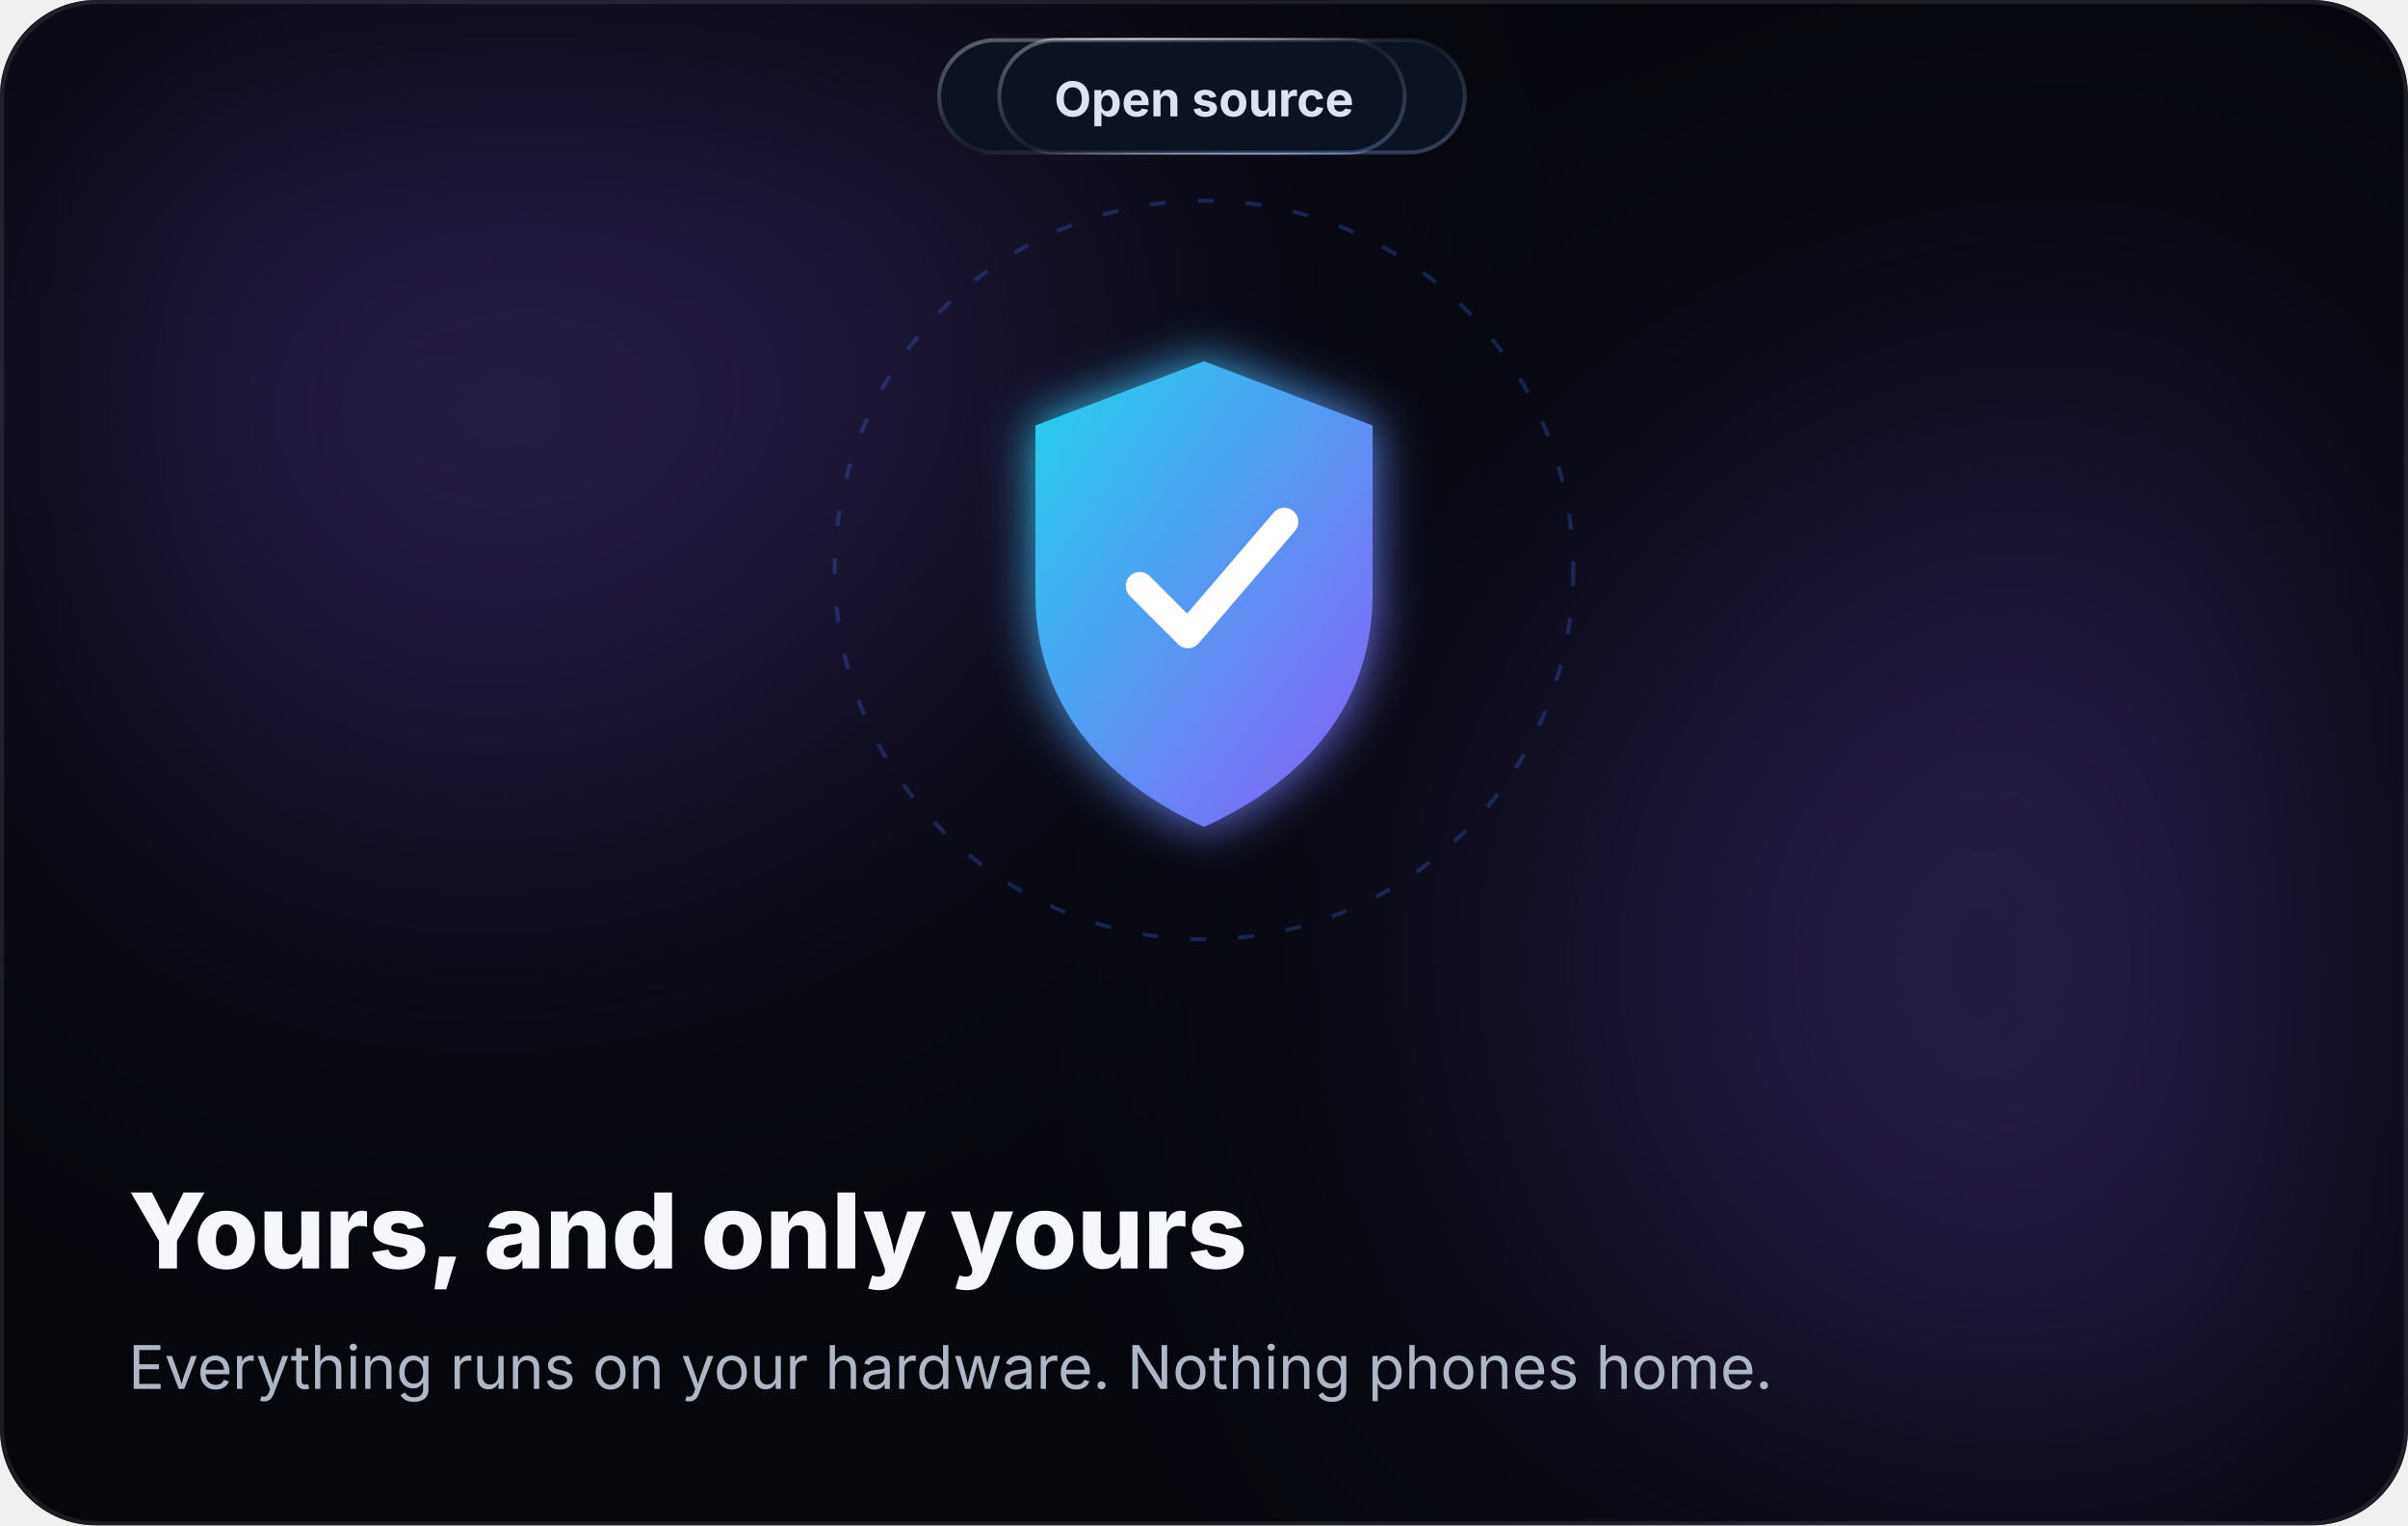
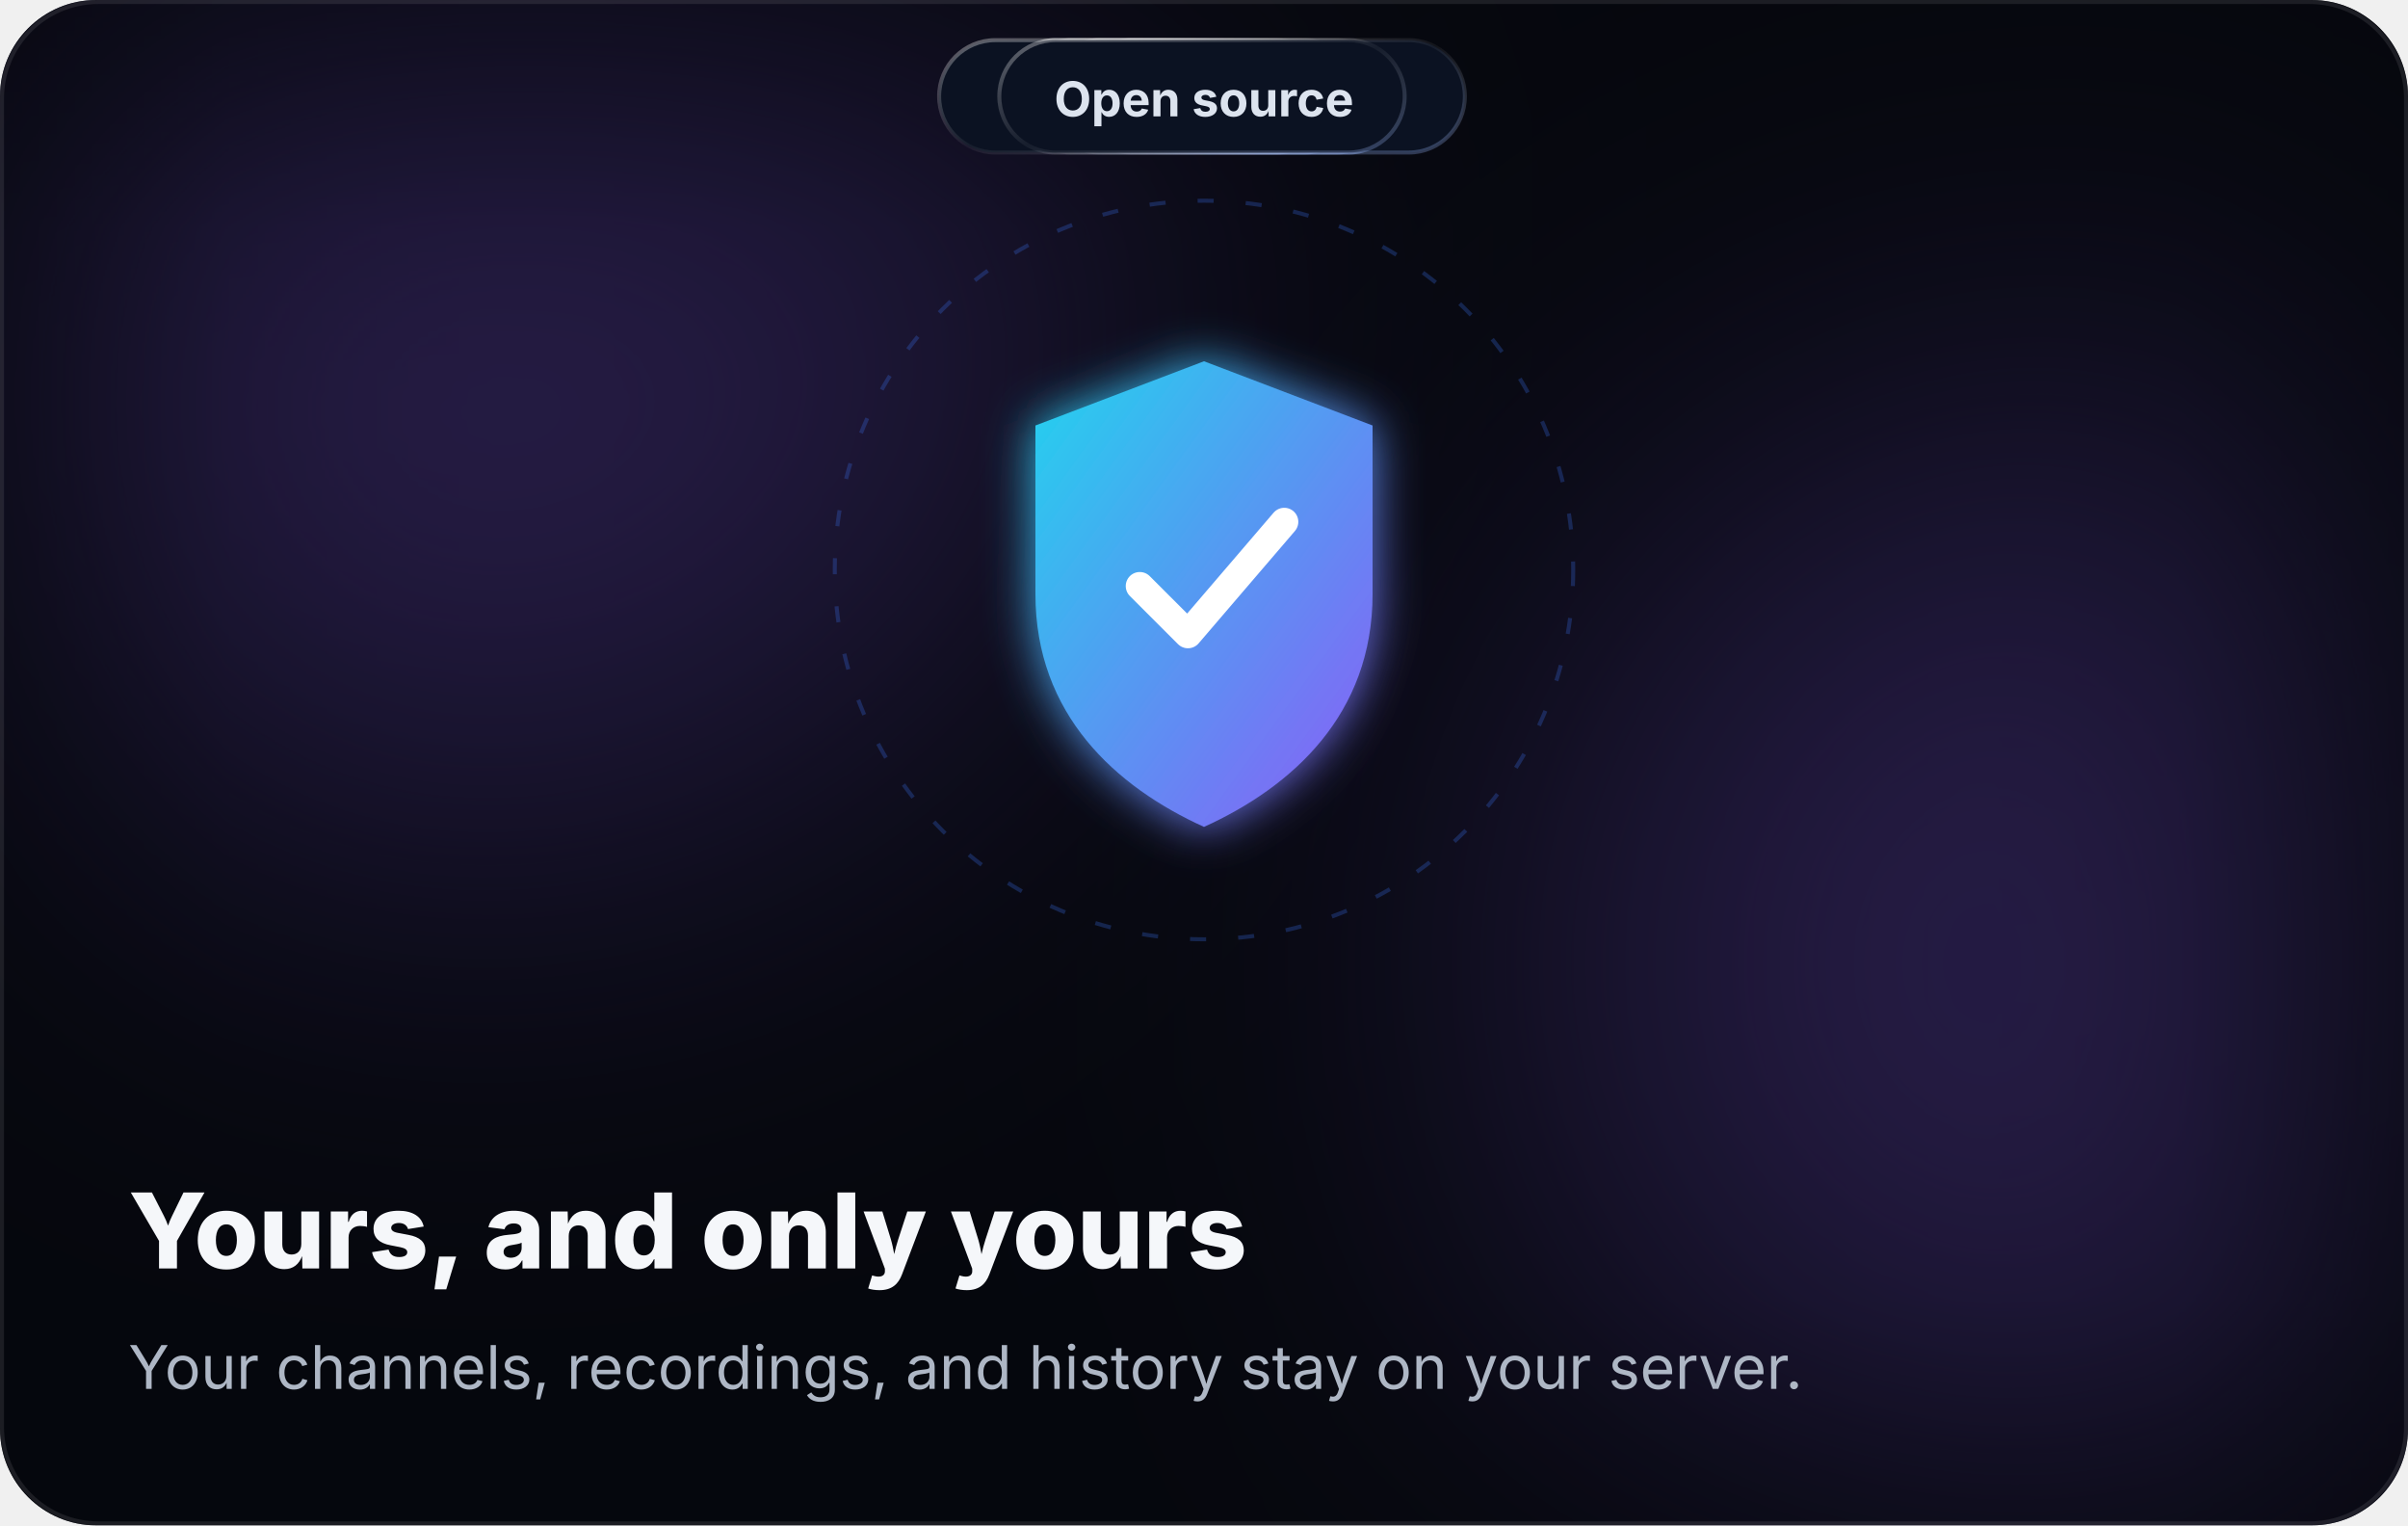
- <svg xmlns="http://www.w3.org/2000/svg" viewBox="0 0 600 380" width="600" height="380" role="img" aria-label="Yours, and only yours. Everything runs on your hardware. Nothing phones home.">
+ <svg xmlns="http://www.w3.org/2000/svg" viewBox="0 0 600 380" width="600" height="380" role="img" aria-label="Yours, and only yours. Your channels, recordings, and history stay on your server.">
  <defs>
    <filter id="glow" x="-50%" y="-50%" width="200%" height="200%">
      <feGaussianBlur stdDeviation="6" result="b" />
      <feMerge>
        <feMergeNode in="b" />
        <feMergeNode in="SourceGraphic" />
      </feMerge>
    </filter>
    <filter id="soft" x="-50%" y="-50%" width="200%" height="200%">
      <feGaussianBlur stdDeviation="60" />
    </filter>
    <linearGradient id="glass" x1="0" y1="0" x2="0" y2="1">
      <stop offset="0" stop-color="#FFFFFF" stop-opacity="0.10" />
      <stop offset="1" stop-color="#FFFFFF" stop-opacity="0.03" />
    </linearGradient>
    <linearGradient id="rim" x1="0" y1="0" x2="1" y2="1">
      <stop offset="0" stop-color="#FFFFFF" stop-opacity="0.35" />
      <stop offset="0.5" stop-color="#FFFFFF" stop-opacity="0.05" />
      <stop offset="1" stop-color="#8FB2FF" stop-opacity="0.30" />
    </linearGradient>
    <clipPath id="clip">
      <rect width="600" height="380" rx="24" />
    </clipPath>
    <linearGradient id="shield" x1="0" y1="0" x2="1" y2="1">
      <stop offset="0" stop-color="#22D3EE" />
      <stop offset="1" stop-color="#8B5CF6" />
    </linearGradient>
  </defs>
  <g clip-path="url(#clip)">
    <rect width="600" height="380" fill="#05070D" />
    <circle cx="120" cy="60" r="150" fill="#8B5CF6" opacity="0.55" filter="url(#soft)">
      <animate attributeName="cx" values="120;180;120" dur="13s" repeatCount="indefinite" />
      <animate attributeName="cy" values="60;90;60" dur="16.9s" repeatCount="indefinite" />
    </circle>
    <circle cx="520" cy="240" r="140" fill="#8B5CF6" opacity="0.55" filter="url(#soft)">
      <animate attributeName="cx" values="520;460;520" dur="17s" repeatCount="indefinite" />
      <animate attributeName="cy" values="240;220;240" dur="22.1s" repeatCount="indefinite" />
    </circle>
    <rect width="600" height="380" fill="#05070D" opacity="0.55" />
    <g font-family="-apple-system, BlinkMacSystemFont, 'SF Pro Display', 'Segoe UI', Inter, Helvetica, Arial, sans-serif">
      <g transform="translate(300 142)">
        <circle r="92" fill="none" stroke="#3D7BFF" stroke-opacity="0.25" stroke-dasharray="4 8">
          <animateTransform attributeName="transform" type="rotate" from="0" to="360" dur="40s" repeatCount="indefinite" />
        </circle>
        <path d="M0,-52 L42,-36 L42,6 C42,36 22,54 0,64 C-22,54 -42,36 -42,6 L-42,-36 Z" fill="url(#shield)" filter="url(#glow)" />
        <path d="M-16,4 L-4,16 L20,-12" fill="none" stroke="#fff" stroke-width="7" stroke-linecap="round" stroke-linejoin="round" />
        <g>
          <animateTransform attributeName="transform" type="rotate" from="0" to="360" dur="60s" repeatCount="indefinite" />
          <g transform="translate(0 -118)">
            <g>
              <animateTransform attributeName="transform" type="rotate" from="-0" to="-360" dur="60s" repeatCount="indefinite" />
              <rect x="-47" y="-14" width="94" height="28" rx="14" fill="#0B1222" stroke="url(#rim)" />
              <text y="5" text-anchor="middle" font-size="12" font-weight="700" fill="#DCE3EE">No account</text>
            </g>
          </g>
        </g>
        <g>
          <animateTransform attributeName="transform" type="rotate" from="60" to="420" dur="60s" repeatCount="indefinite" />
          <g transform="translate(0 -118)">
            <g>
              <animateTransform attributeName="transform" type="rotate" from="-60" to="-420" dur="60s" repeatCount="indefinite" />
              <rect x="-32" y="-14" width="64" height="28" rx="14" fill="#0B1222" stroke="url(#rim)" />
              <text y="5" text-anchor="middle" font-size="12" font-weight="700" fill="#DCE3EE">No ads</text>
            </g>
          </g>
        </g>
        <g>
          <animateTransform attributeName="transform" type="rotate" from="120" to="480" dur="60s" repeatCount="indefinite" />
          <g transform="translate(0 -118)">
            <g>
              <animateTransform attributeName="transform" type="rotate" from="-120" to="-480" dur="60s" repeatCount="indefinite" />
              <rect x="-51" y="-14" width="101" height="28" rx="14" fill="#0B1222" stroke="url(#rim)" />
              <text y="5" text-anchor="middle" font-size="12" font-weight="700" fill="#DCE3EE">No tracking</text>
            </g>
          </g>
        </g>
        <g>
          <animateTransform attributeName="transform" type="rotate" from="180" to="540" dur="60s" repeatCount="indefinite" />
          <g transform="translate(0 -118)">
            <g>
              <animateTransform attributeName="transform" type="rotate" from="-180" to="-540" dur="60s" repeatCount="indefinite" />
              <rect x="-40" y="-14" width="79" height="28" rx="14" fill="#0B1222" stroke="url(#rim)" />
-               <text y="5" text-anchor="middle" font-size="12" font-weight="700" fill="#DCE3EE">No cloud</text>
+               <text y="5" text-anchor="middle" font-size="12" font-weight="700" fill="#DCE3EE">Local DVR</text>
            </g>
          </g>
        </g>
        <g>
          <animateTransform attributeName="transform" type="rotate" from="240" to="600" dur="60s" repeatCount="indefinite" />
          <g transform="translate(0 -118)">
            <g>
              <animateTransform attributeName="transform" type="rotate" from="-240" to="-600" dur="60s" repeatCount="indefinite" />
              <rect x="-66" y="-14" width="131" height="28" rx="14" fill="#0B1222" stroke="url(#rim)" />
              <text y="5" text-anchor="middle" font-size="12" font-weight="700" fill="#DCE3EE">No subscription</text>
            </g>
          </g>
        </g>
        <g>
          <animateTransform attributeName="transform" type="rotate" from="300" to="660" dur="60s" repeatCount="indefinite" />
          <g transform="translate(0 -118)">
            <g>
              <animateTransform attributeName="transform" type="rotate" from="-300" to="-660" dur="60s" repeatCount="indefinite" />
              <rect x="-51" y="-14" width="101" height="28" rx="14" fill="#0B1222" stroke="url(#rim)" />
              <text y="5" text-anchor="middle" font-size="12" font-weight="700" fill="#DCE3EE">Open source</text>
            </g>
          </g>
        </g>
      </g>
    </g>
    <text x="32" y="316" font-family="-apple-system, BlinkMacSystemFont, 'SF Pro Display', 'Segoe UI', Inter, Helvetica, Arial, sans-serif" font-size="26" font-weight="800" fill="#F5F7FA">Yours, and only yours</text>
-     <text x="32" y="346" font-family="-apple-system, BlinkMacSystemFont, 'SF Pro Display', 'Segoe UI', Inter, Helvetica, Arial, sans-serif" font-size="15" fill="#AEB7C5">Everything runs on your hardware. Nothing phones home.</text>
+     <text x="32" y="346" font-family="-apple-system, BlinkMacSystemFont, 'SF Pro Display', 'Segoe UI', Inter, Helvetica, Arial, sans-serif" font-size="15" fill="#AEB7C5">Your channels, recordings, and history stay on your server.</text>
  </g>
  <rect x="0.5" y="0.5" width="599" height="379" rx="24" fill="none" stroke="#FFFFFF" stroke-opacity="0.09" />
</svg>
